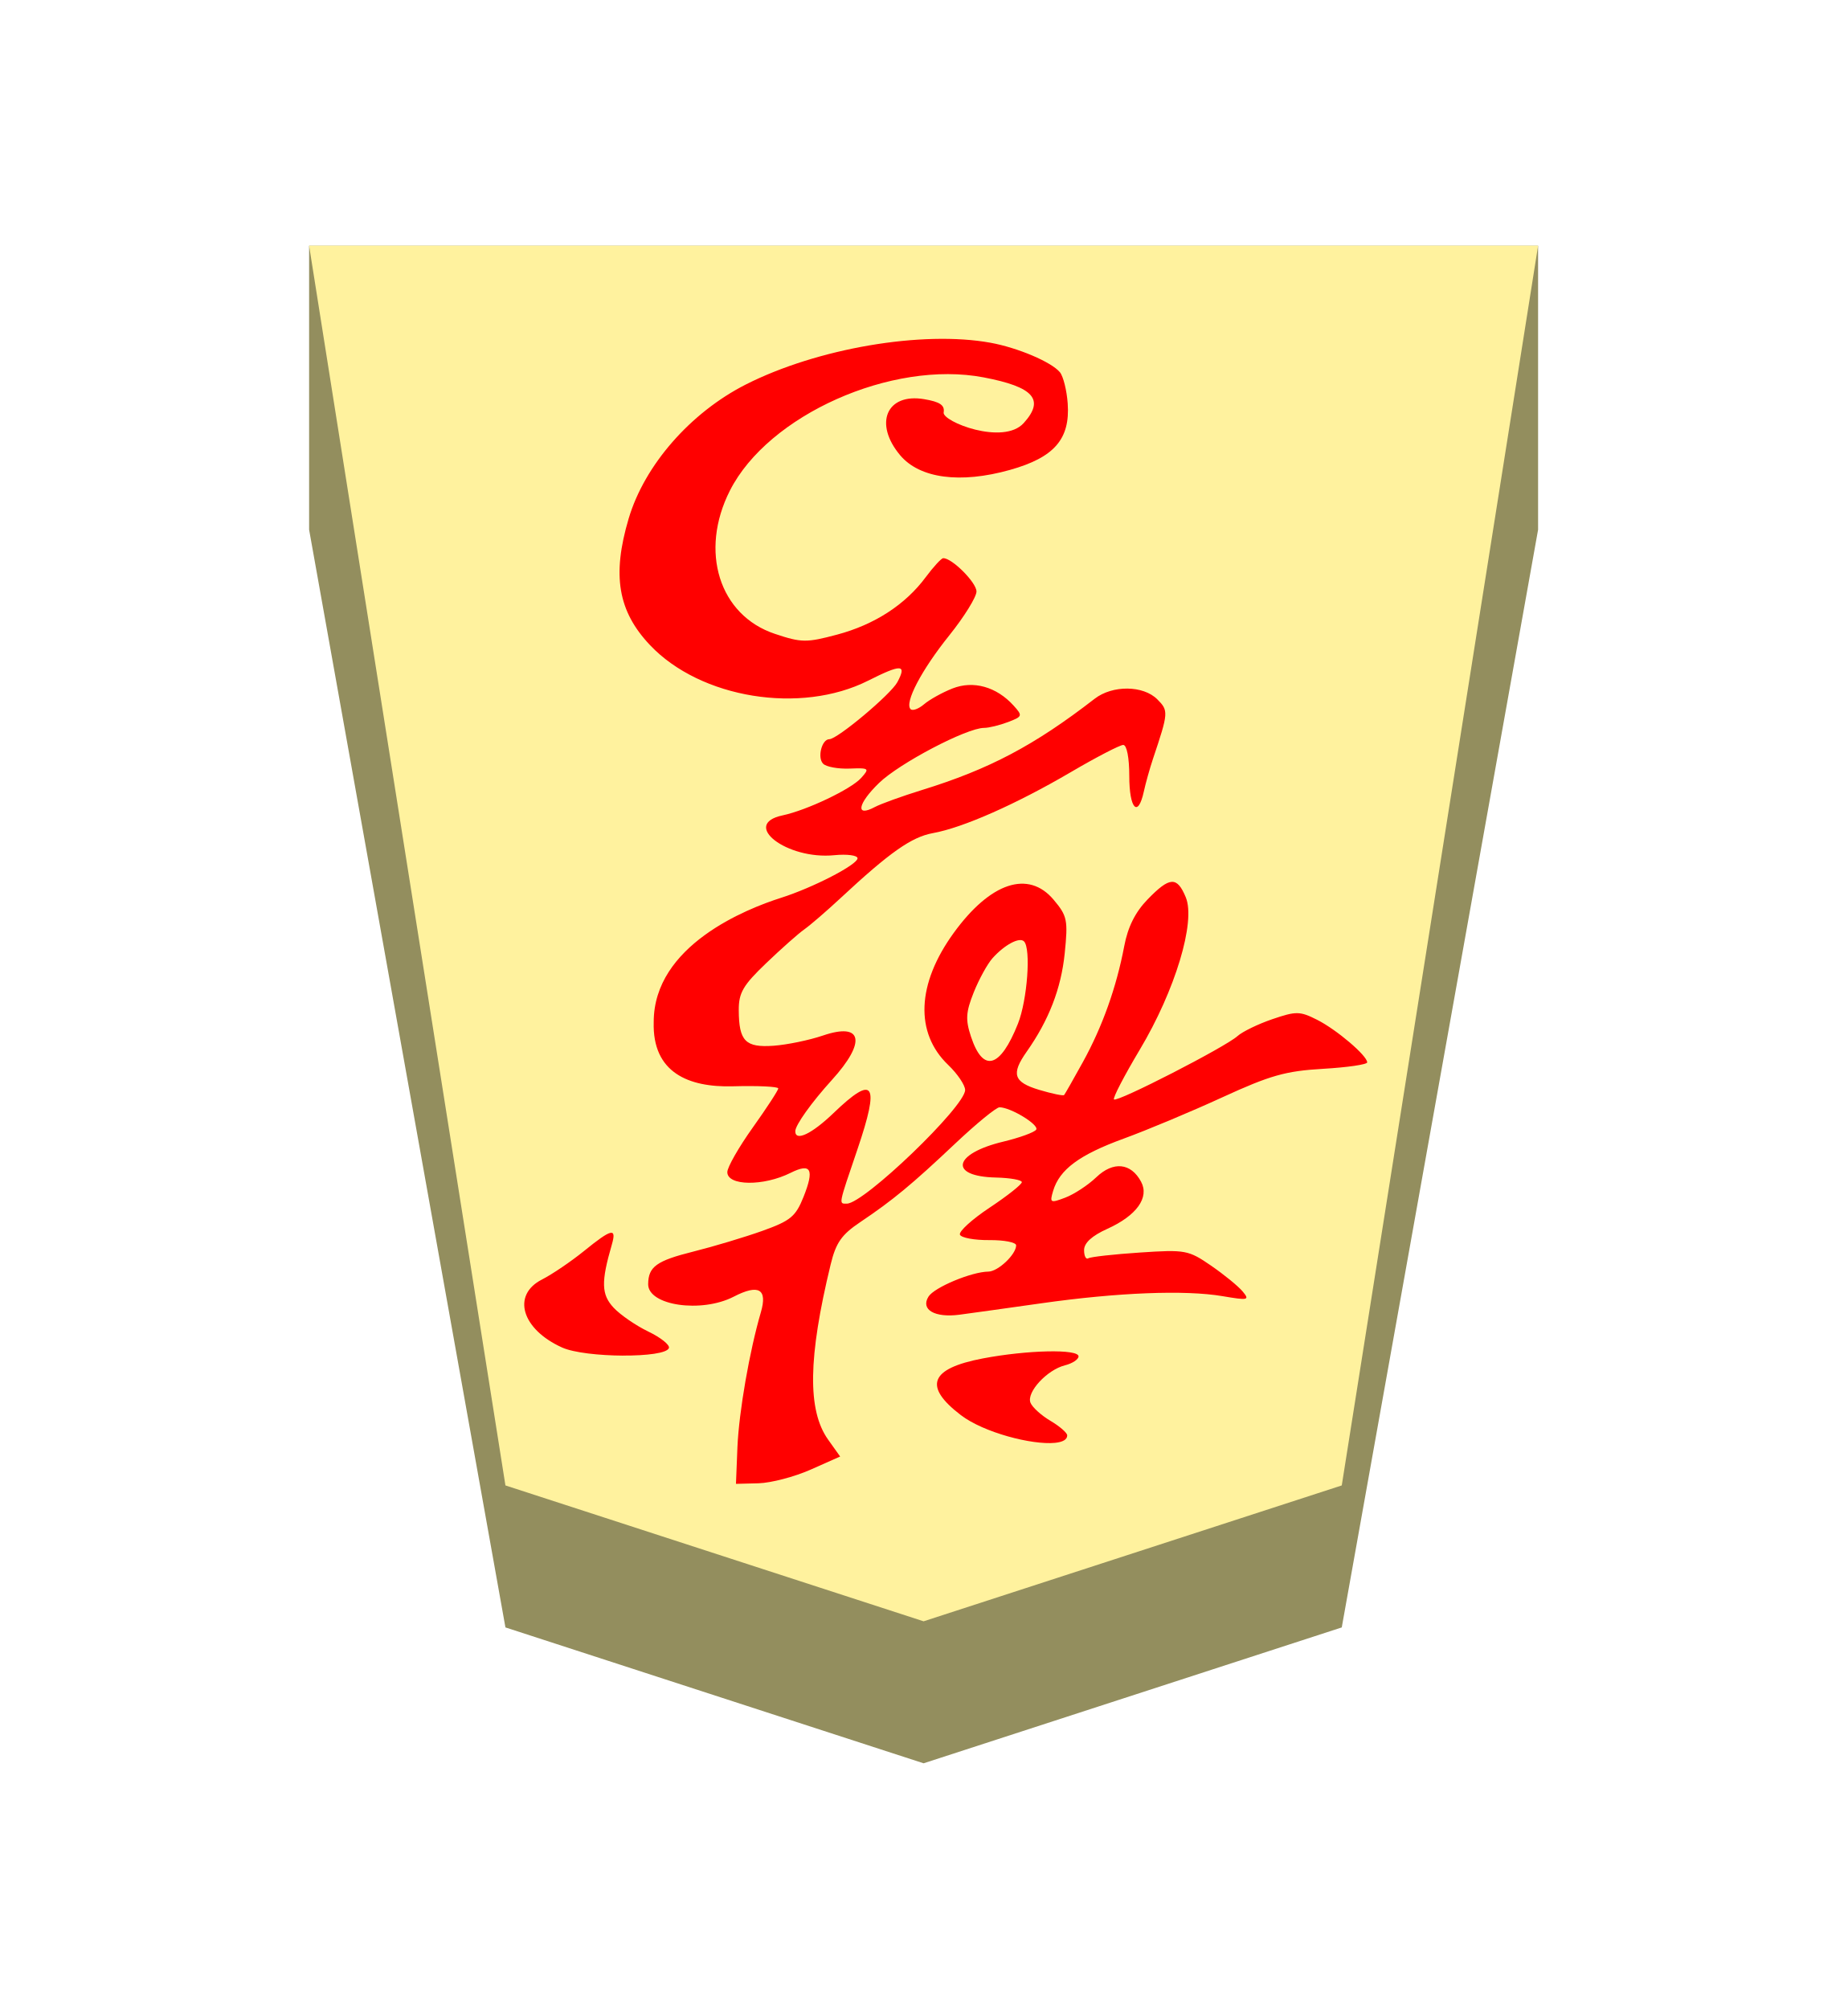
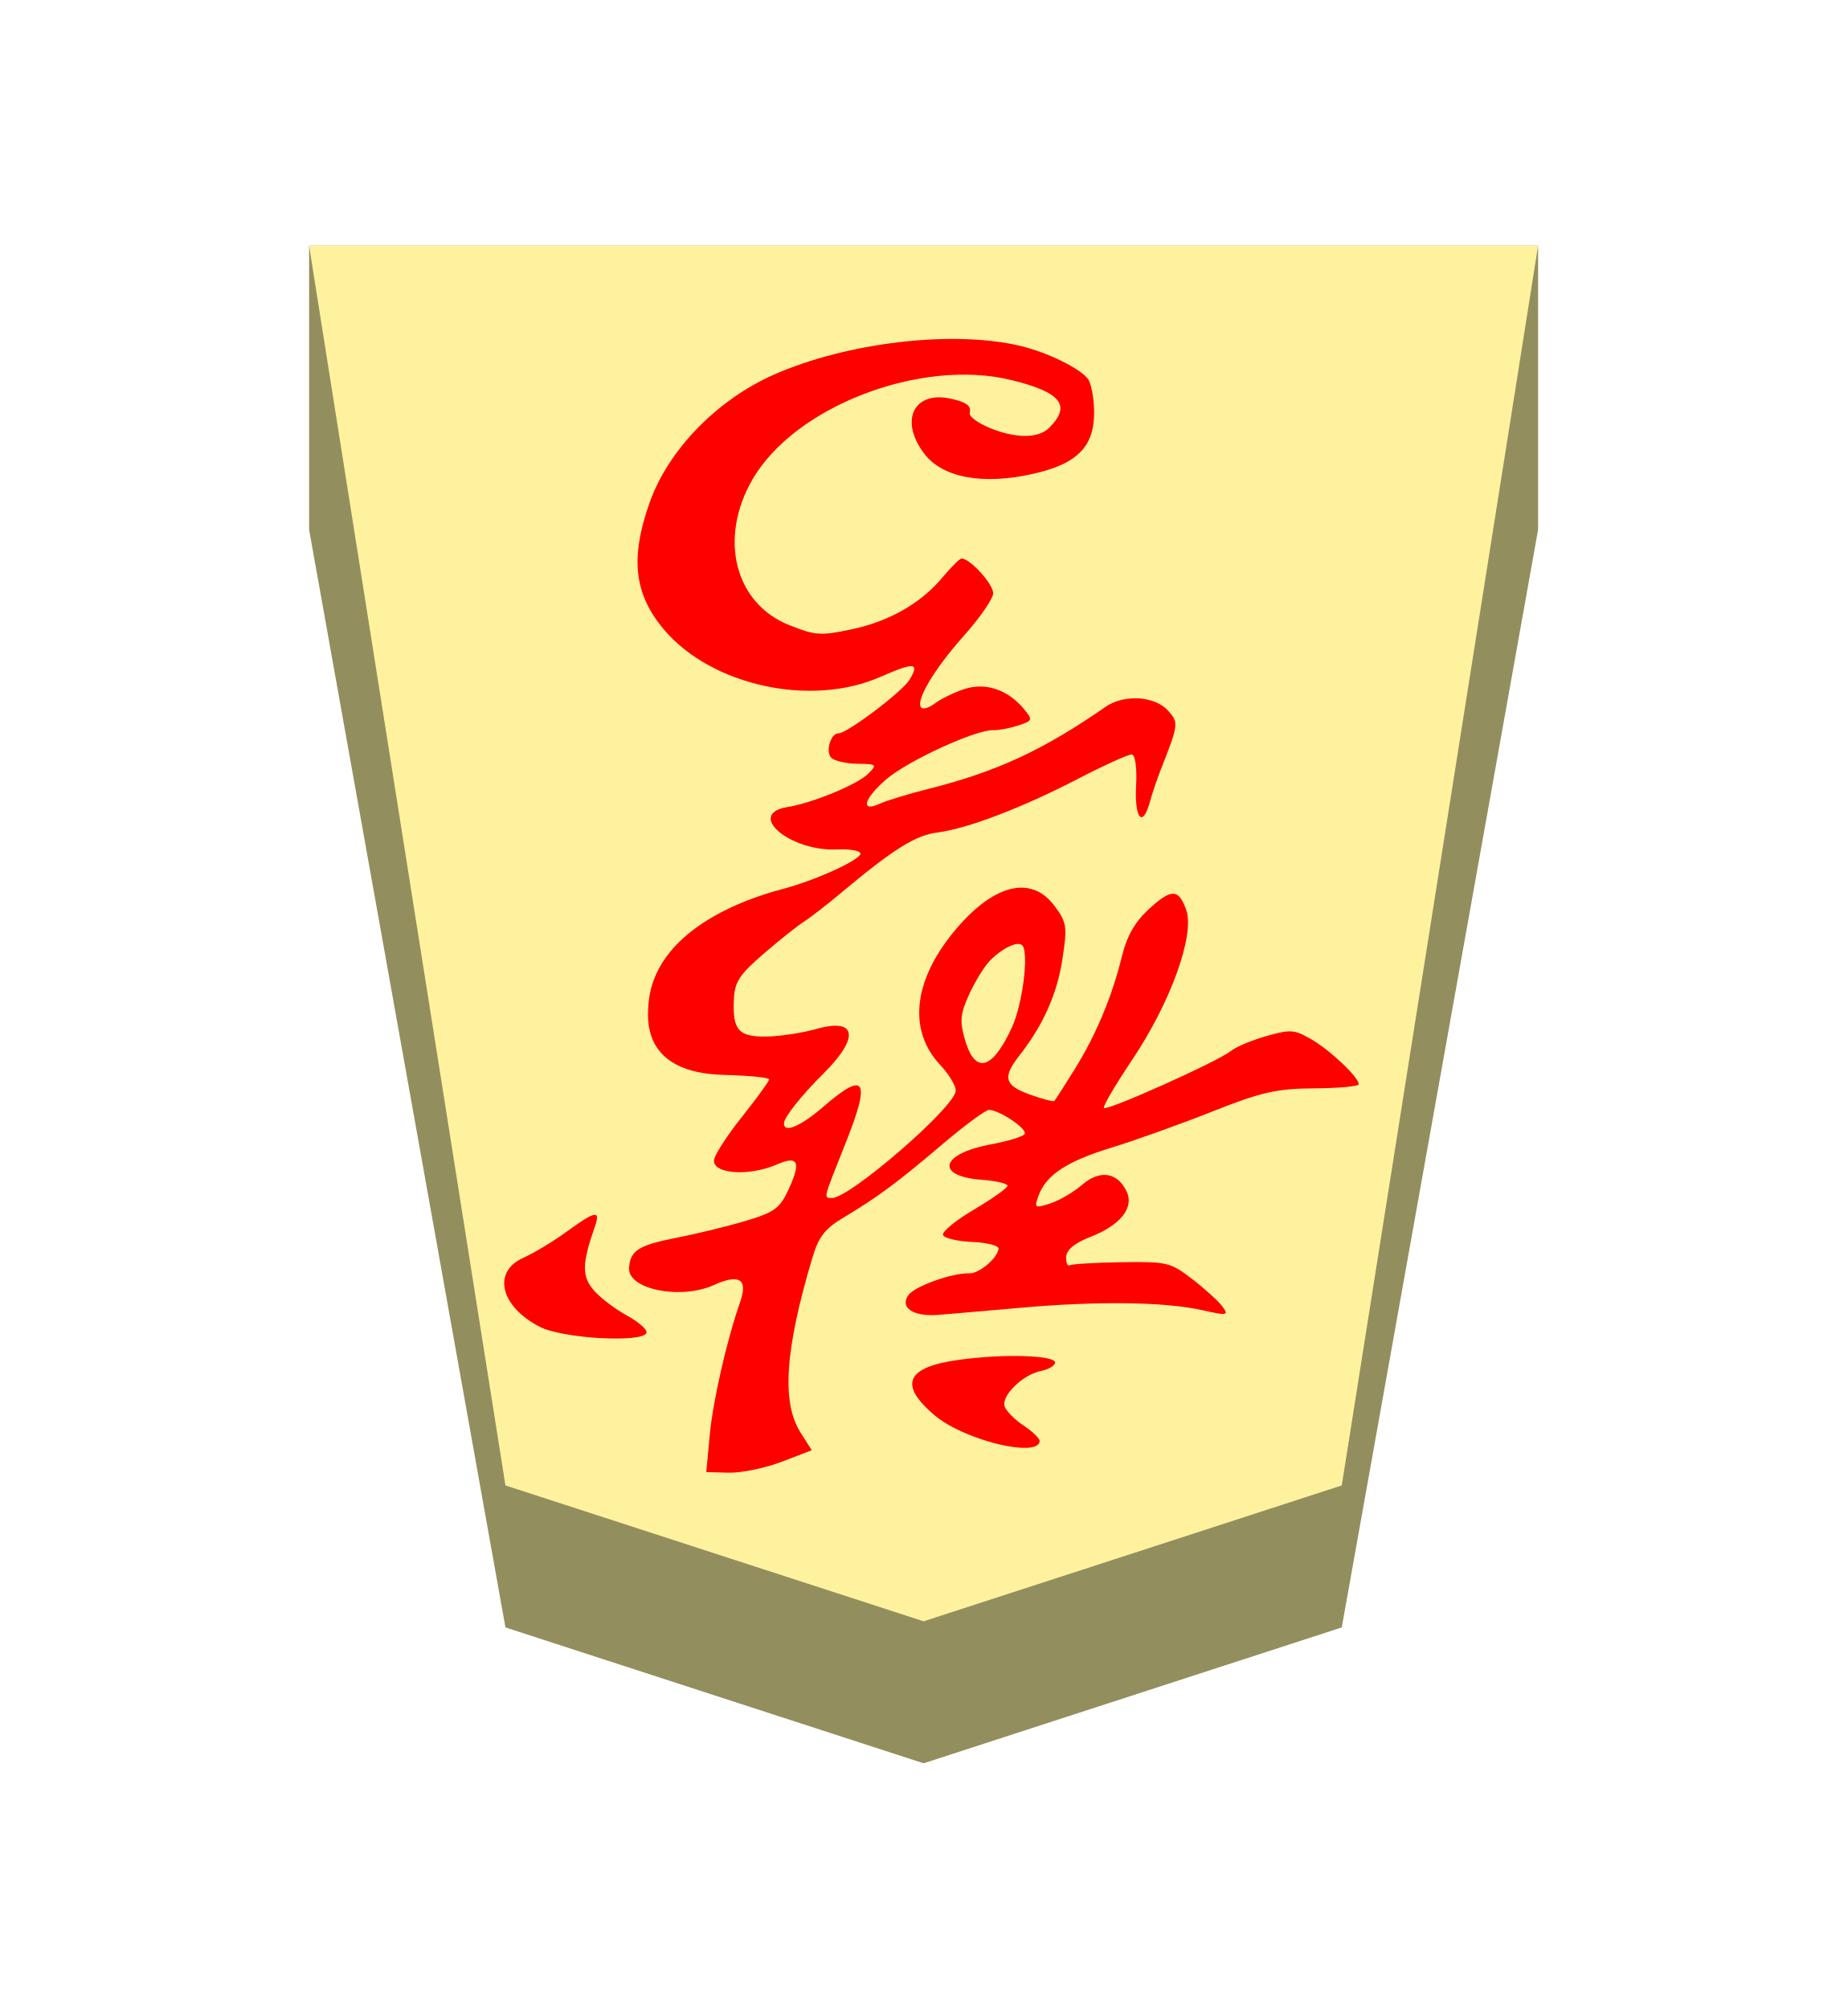
<svg xmlns="http://www.w3.org/2000/svg" viewBox="-1.542 -1.677 41.634 45.274" version="1.1" id="svg1" xml:space="preserve">
  <defs id="defs1" />
  <g id="layer1" transform="rotate(180,62.1375,101.93)">
    <path style="fill:#938e5e;fill-opacity:1;fill-rule:evenodd;stroke:none;stroke-width:0.982;stroke-linecap:round;stroke-linejoin:round;stroke-dasharray:none;stroke-opacity:1;paint-order:stroke fill markers" d="m 118.85,200 v -6.4 L 114.425,168.862 105,165.8 95.575,168.862 91.15,193.6 l 2e-6,6.4 z" id="path12" />
    <path style="display:inline;fill:#fff29e;fill-opacity:1;fill-rule:evenodd;stroke:none;stroke-width:0.373;stroke-linecap:round;stroke-linejoin:round;paint-order:stroke fill markers" d="m 105,169 9.425,3.062 L 118.85,200 H 91.15 l 4.425,-27.938 z" id="path13" />
-     <path id="path7" style="display:inline;fill:#ff0000;stroke-width:0.482;fill-opacity:1" d="m 109.229,172.098 -0.51,0.013 c -0.281,0.008 -0.809,0.146 -1.174,0.308 l -0.664,0.295 0.272,0.382 c 0.468,0.658 0.451,1.849 -0.058,3.946 -0.119,0.49 -0.246,0.672 -0.665,0.953 -0.737,0.495 -1.165,0.849 -2.146,1.775 -0.474,0.447 -0.922,0.814 -0.995,0.814 -0.249,0 -0.895,-0.393 -0.827,-0.503 0.037,-0.06 0.369,-0.181 0.738,-0.27 1.138,-0.272 1.243,-0.787 0.166,-0.81 -0.319,-0.008 -0.58,-0.054 -0.58,-0.104 -3e-5,-0.051 0.326,-0.309 0.725,-0.574 0.399,-0.265 0.7,-0.539 0.67,-0.61 -0.03,-0.07 -0.328,-0.125 -0.661,-0.122 -0.333,0.003 -0.606,-0.05 -0.606,-0.118 0,-0.204 0.408,-0.59 0.626,-0.592 0.379,-0.004 1.22,-0.355 1.35,-0.564 0.183,-0.293 -0.141,-0.481 -0.7,-0.407 -0.246,0.032 -1.078,0.149 -1.85,0.258 -1.713,0.243 -3.235,0.303 -4.077,0.16 -0.582,-0.099 -0.618,-0.091 -0.454,0.106 0.098,0.118 0.418,0.379 0.711,0.581 0.511,0.351 0.579,0.364 1.602,0.296 0.588,-0.039 1.112,-0.097 1.165,-0.13 0.053,-0.033 0.096,0.05 0.096,0.184 0,0.162 -0.176,0.323 -0.524,0.48 -0.66,0.298 -0.952,0.705 -0.761,1.061 0.228,0.427 0.627,0.467 1.01,0.101 0.186,-0.178 0.501,-0.384 0.699,-0.459 0.337,-0.128 0.354,-0.118 0.274,0.151 -0.144,0.483 -0.59,0.814 -1.591,1.179 -0.526,0.192 -1.528,0.611 -2.226,0.932 -1.074,0.493 -1.422,0.592 -2.265,0.641 -0.548,0.032 -0.997,0.097 -0.997,0.145 0,0.152 0.686,0.736 1.127,0.959 0.39,0.197 0.473,0.198 1.01,0.015 0.322,-0.11 0.676,-0.282 0.787,-0.382 0.272,-0.246 2.713,-1.498 2.783,-1.427 0.031,0.031 -0.231,0.534 -0.58,1.119 -0.799,1.336 -1.267,2.885 -1.038,3.437 0.197,0.476 0.362,0.466 0.861,-0.049 0.278,-0.287 0.444,-0.619 0.526,-1.053 0.176,-0.929 0.493,-1.817 0.932,-2.612 0.213,-0.386 0.403,-0.72 0.423,-0.743 0.02,-0.022 0.271,0.03 0.559,0.116 0.581,0.174 0.641,0.356 0.284,0.862 -0.499,0.709 -0.775,1.421 -0.856,2.21 -0.077,0.756 -0.059,0.847 0.249,1.213 0.57,0.677 1.427,0.392 2.255,-0.751 0.83,-1.146 0.876,-2.249 0.123,-2.97 -0.211,-0.202 -0.383,-0.457 -0.383,-0.567 9e-4,-0.372 2.279,-2.56 2.665,-2.56 0.186,0 0.197,-0.055 -0.237,1.221 -0.51,1.5 -0.379,1.701 0.537,0.821 0.491,-0.472 0.863,-0.649 0.863,-0.411 0,0.138 -0.365,0.649 -0.826,1.157 -0.78,0.859 -0.69,1.304 0.203,1 0.309,-0.105 0.808,-0.208 1.11,-0.23 0.637,-0.046 0.784,0.104 0.787,0.801 0.002,0.392 -0.096,0.561 -0.617,1.059 -0.34,0.326 -0.728,0.67 -0.861,0.763 -0.133,0.094 -0.501,0.411 -0.817,0.705 -1.109,1.032 -1.6,1.377 -2.082,1.464 -0.677,0.122 -1.875,0.652 -3.109,1.375 -0.574,0.337 -1.106,0.612 -1.18,0.612 -0.08,0 -0.136,-0.29 -0.136,-0.702 0,-0.738 -0.196,-0.949 -0.327,-0.351 -0.042,0.193 -0.135,0.523 -0.205,0.734 -0.353,1.052 -0.356,1.09 -0.099,1.347 0.317,0.317 1.01,0.323 1.411,0.013 1.359,-1.052 2.374,-1.588 3.893,-2.057 0.449,-0.139 0.928,-0.312 1.063,-0.384 0.443,-0.237 0.389,0.073 -0.095,0.542 -0.46,0.446 -1.977,1.242 -2.368,1.242 -0.107,0 -0.349,0.059 -0.539,0.131 -0.328,0.125 -0.334,0.142 -0.127,0.371 0.385,0.426 0.909,0.572 1.379,0.386 0.228,-0.09 0.516,-0.25 0.639,-0.355 0.123,-0.105 0.26,-0.155 0.304,-0.111 0.143,0.143 -0.244,0.881 -0.872,1.663 -0.337,0.42 -0.613,0.866 -0.613,0.989 0,0.203 0.557,0.759 0.751,0.75 0.043,-0.002 0.219,-0.194 0.392,-0.426 0.461,-0.622 1.156,-1.072 2.002,-1.297 0.688,-0.183 0.8,-0.182 1.398,0.018 1.256,0.418 1.709,1.86 1.014,3.23 -0.862,1.701 -3.651,2.945 -5.718,2.55 -1.133,-0.216 -1.382,-0.501 -0.903,-1.03 0.462,-0.51 1.84,0.035 1.804,0.24 -0.028,0.163 0.083,0.239 0.44,0.299 0.846,0.143 1.141,-0.549 0.54,-1.264 -0.44,-0.523 -1.354,-0.645 -2.475,-0.33 -0.997,0.28 -1.358,0.694 -1.301,1.496 0.021,0.296 0.1,0.614 0.176,0.705 0.19,0.23 0.948,0.552 1.562,0.664 1.537,0.28 3.905,-0.124 5.516,-0.94 1.248,-0.633 2.283,-1.816 2.641,-3.02 0.38,-1.28 0.243,-2.091 -0.484,-2.857 -1.137,-1.198 -3.393,-1.564 -4.914,-0.797 -0.751,0.378 -0.875,0.372 -0.658,-0.034 0.148,-0.276 1.353,-1.286 1.534,-1.286 0.17,0 0.275,-0.417 0.139,-0.553 -0.07,-0.07 -0.338,-0.119 -0.595,-0.109 -0.443,0.017 -0.457,0.006 -0.26,-0.213 0.229,-0.253 1.221,-0.725 1.771,-0.842 0.946,-0.201 -0.096,-1.003 -1.165,-0.897 -0.289,0.029 -0.526,-0.003 -0.526,-0.069 0,-0.144 1.002,-0.662 1.723,-0.891 0.778,-0.247 2.871,-1.073 2.871,-2.8 0.033,-1.142 -0.787,-1.473 -1.776,-1.448 -0.567,0.016 -1.031,-0.006 -1.031,-0.048 0,-0.042 0.258,-0.438 0.574,-0.881 0.316,-0.443 0.574,-0.895 0.574,-1.005 0,-0.312 -0.815,-0.322 -1.427,-0.016 -0.461,0.23 -0.54,0.082 -0.29,-0.544 0.177,-0.442 0.293,-0.537 0.927,-0.764 0.399,-0.142 1.097,-0.352 1.55,-0.465 0.836,-0.209 1.02,-0.341 1.024,-0.735 0.005,-0.483 -1.202,-0.659 -1.93,-0.282 -0.561,0.29 -0.764,0.172 -0.61,-0.353 0.255,-0.871 0.493,-2.236 0.528,-3.038 z m -7.188,0.924 c -0.171,0.017 -0.278,0.07 -0.278,0.168 0,0.058 0.171,0.206 0.379,0.329 0.208,0.123 0.411,0.307 0.45,0.41 0.09,0.236 -0.375,0.739 -0.777,0.84 -0.169,0.042 -0.307,0.134 -0.307,0.202 0,0.17 1.156,0.144 2.159,-0.047 1.191,-0.227 1.345,-0.627 0.492,-1.278 -0.515,-0.393 -1.604,-0.674 -2.117,-0.624 z m 9.733,1.967 c -0.527,-0.003 -0.997,0.054 -1.034,0.171 -0.022,0.07 0.186,0.236 0.463,0.369 0.277,0.133 0.629,0.374 0.782,0.537 0.279,0.297 0.287,0.58 0.042,1.423 -0.113,0.389 0.002,0.363 0.627,-0.144 0.293,-0.237 0.719,-0.526 0.947,-0.642 0.687,-0.349 0.459,-1.121 -0.452,-1.532 -0.263,-0.119 -0.846,-0.18 -1.373,-0.183 z m -8.323,6.648 c 0.181,-0.05 0.345,0.128 0.481,0.539 0.127,0.384 0.116,0.551 -0.062,0.998 -0.118,0.295 -0.309,0.643 -0.425,0.772 -0.272,0.302 -0.605,0.48 -0.708,0.377 -0.161,-0.161 -0.075,-1.322 0.136,-1.854 0.2,-0.503 0.397,-0.782 0.578,-0.832 z" transform="translate(2.6325358e-6,-4.7896239e-4)" />
+     <g transform="rotate(3 104.500 185.000)">
+       <path id="path7" style="display:inline;fill:#ff0000;stroke-width:0.482;fill-opacity:1" d="m 109.229,172.098 -0.51,0.013 c -0.281,0.008 -0.809,0.146 -1.174,0.308 l -0.664,0.295 0.272,0.382 c 0.468,0.658 0.451,1.849 -0.058,3.946 -0.119,0.49 -0.246,0.672 -0.665,0.953 -0.737,0.495 -1.165,0.849 -2.146,1.775 -0.474,0.447 -0.922,0.814 -0.995,0.814 -0.249,0 -0.895,-0.393 -0.827,-0.503 0.037,-0.06 0.369,-0.181 0.738,-0.27 1.138,-0.272 1.243,-0.787 0.166,-0.81 -0.319,-0.008 -0.58,-0.054 -0.58,-0.104 -3e-5,-0.051 0.326,-0.309 0.725,-0.574 0.399,-0.265 0.7,-0.539 0.67,-0.61 -0.03,-0.07 -0.328,-0.125 -0.661,-0.122 -0.333,0.003 -0.606,-0.05 -0.606,-0.118 0,-0.204 0.408,-0.59 0.626,-0.592 0.379,-0.004 1.22,-0.355 1.35,-0.564 0.183,-0.293 -0.141,-0.481 -0.7,-0.407 -0.246,0.032 -1.078,0.149 -1.85,0.258 -1.713,0.243 -3.235,0.303 -4.077,0.16 -0.582,-0.099 -0.618,-0.091 -0.454,0.106 0.098,0.118 0.418,0.379 0.711,0.581 0.511,0.351 0.579,0.364 1.602,0.296 0.588,-0.039 1.112,-0.097 1.165,-0.13 0.053,-0.033 0.096,0.05 0.096,0.184 0,0.162 -0.176,0.323 -0.524,0.48 -0.66,0.298 -0.952,0.705 -0.761,1.061 0.228,0.427 0.627,0.467 1.01,0.101 0.186,-0.178 0.501,-0.384 0.699,-0.459 0.337,-0.128 0.354,-0.118 0.274,0.151 -0.144,0.483 -0.59,0.814 -1.591,1.179 -0.526,0.192 -1.528,0.611 -2.226,0.932 -1.074,0.493 -1.422,0.592 -2.265,0.641 -0.548,0.032 -0.997,0.097 -0.997,0.145 0,0.152 0.686,0.736 1.127,0.959 0.39,0.197 0.473,0.198 1.01,0.015 0.322,-0.11 0.676,-0.282 0.787,-0.382 0.272,-0.246 2.713,-1.498 2.783,-1.427 0.031,0.031 -0.231,0.534 -0.58,1.119 -0.799,1.336 -1.267,2.885 -1.038,3.437 0.197,0.476 0.362,0.466 0.861,-0.049 0.278,-0.287 0.444,-0.619 0.526,-1.053 0.176,-0.929 0.493,-1.817 0.932,-2.612 0.213,-0.386 0.403,-0.72 0.423,-0.743 0.02,-0.022 0.271,0.03 0.559,0.116 0.581,0.174 0.641,0.356 0.284,0.862 -0.499,0.709 -0.775,1.421 -0.856,2.21 -0.077,0.756 -0.059,0.847 0.249,1.213 0.57,0.677 1.427,0.392 2.255,-0.751 0.83,-1.146 0.876,-2.249 0.123,-2.97 -0.211,-0.202 -0.383,-0.457 -0.383,-0.567 9e-4,-0.372 2.279,-2.56 2.665,-2.56 0.186,0 0.197,-0.055 -0.237,1.221 -0.51,1.5 -0.379,1.701 0.537,0.821 0.491,-0.472 0.863,-0.649 0.863,-0.411 0,0.138 -0.365,0.649 -0.826,1.157 -0.78,0.859 -0.69,1.304 0.203,1 0.309,-0.105 0.808,-0.208 1.11,-0.23 0.637,-0.046 0.784,0.104 0.787,0.801 0.002,0.392 -0.096,0.561 -0.617,1.059 -0.34,0.326 -0.728,0.67 -0.861,0.763 -0.133,0.094 -0.501,0.411 -0.817,0.705 -1.109,1.032 -1.6,1.377 -2.082,1.464 -0.677,0.122 -1.875,0.652 -3.109,1.375 -0.574,0.337 -1.106,0.612 -1.18,0.612 -0.08,0 -0.136,-0.29 -0.136,-0.702 0,-0.738 -0.196,-0.949 -0.327,-0.351 -0.042,0.193 -0.135,0.523 -0.205,0.734 -0.353,1.052 -0.356,1.09 -0.099,1.347 0.317,0.317 1.01,0.323 1.411,0.013 1.359,-1.052 2.374,-1.588 3.893,-2.057 0.449,-0.139 0.928,-0.312 1.063,-0.384 0.443,-0.237 0.389,0.073 -0.095,0.542 -0.46,0.446 -1.977,1.242 -2.368,1.242 -0.107,0 -0.349,0.059 -0.539,0.131 -0.328,0.125 -0.334,0.142 -0.127,0.371 0.385,0.426 0.909,0.572 1.379,0.386 0.228,-0.09 0.516,-0.25 0.639,-0.355 0.123,-0.105 0.26,-0.155 0.304,-0.111 0.143,0.143 -0.244,0.881 -0.872,1.663 -0.337,0.42 -0.613,0.866 -0.613,0.989 0,0.203 0.557,0.759 0.751,0.75 0.043,-0.002 0.219,-0.194 0.392,-0.426 0.461,-0.622 1.156,-1.072 2.002,-1.297 0.688,-0.183 0.8,-0.182 1.398,0.018 1.256,0.418 1.709,1.86 1.014,3.23 -0.862,1.701 -3.651,2.945 -5.718,2.55 -1.133,-0.216 -1.382,-0.501 -0.903,-1.03 0.462,-0.51 1.84,0.035 1.804,0.24 -0.028,0.163 0.083,0.239 0.44,0.299 0.846,0.143 1.141,-0.549 0.54,-1.264 -0.44,-0.523 -1.354,-0.645 -2.475,-0.33 -0.997,0.28 -1.358,0.694 -1.301,1.496 0.021,0.296 0.1,0.614 0.176,0.705 0.19,0.23 0.948,0.552 1.562,0.664 1.537,0.28 3.905,-0.124 5.516,-0.94 1.248,-0.633 2.283,-1.816 2.641,-3.02 0.38,-1.28 0.243,-2.091 -0.484,-2.857 -1.137,-1.198 -3.393,-1.564 -4.914,-0.797 -0.751,0.378 -0.875,0.372 -0.658,-0.034 0.148,-0.276 1.353,-1.286 1.534,-1.286 0.17,0 0.275,-0.417 0.139,-0.553 -0.07,-0.07 -0.338,-0.119 -0.595,-0.109 -0.443,0.017 -0.457,0.006 -0.26,-0.213 0.229,-0.253 1.221,-0.725 1.771,-0.842 0.946,-0.201 -0.096,-1.003 -1.165,-0.897 -0.289,0.029 -0.526,-0.003 -0.526,-0.069 0,-0.144 1.002,-0.662 1.723,-0.891 0.778,-0.247 2.871,-1.073 2.871,-2.8 0.033,-1.142 -0.787,-1.473 -1.776,-1.448 -0.567,0.016 -1.031,-0.006 -1.031,-0.048 0,-0.042 0.258,-0.438 0.574,-0.881 0.316,-0.443 0.574,-0.895 0.574,-1.005 0,-0.312 -0.815,-0.322 -1.427,-0.016 -0.461,0.23 -0.54,0.082 -0.29,-0.544 0.177,-0.442 0.293,-0.537 0.927,-0.764 0.399,-0.142 1.097,-0.352 1.55,-0.465 0.836,-0.209 1.02,-0.341 1.024,-0.735 0.005,-0.483 -1.202,-0.659 -1.93,-0.282 -0.561,0.29 -0.764,0.172 -0.61,-0.353 0.255,-0.871 0.493,-2.236 0.528,-3.038 z m -7.188,0.924 c -0.171,0.017 -0.278,0.07 -0.278,0.168 0,0.058 0.171,0.206 0.379,0.329 0.208,0.123 0.411,0.307 0.45,0.41 0.09,0.236 -0.375,0.739 -0.777,0.84 -0.169,0.042 -0.307,0.134 -0.307,0.202 0,0.17 1.156,0.144 2.159,-0.047 1.191,-0.227 1.345,-0.627 0.492,-1.278 -0.515,-0.393 -1.604,-0.674 -2.117,-0.624 z m 9.733,1.967 c -0.527,-0.003 -0.997,0.054 -1.034,0.171 -0.022,0.07 0.186,0.236 0.463,0.369 0.277,0.133 0.629,0.374 0.782,0.537 0.279,0.297 0.287,0.58 0.042,1.423 -0.113,0.389 0.002,0.363 0.627,-0.144 0.293,-0.237 0.719,-0.526 0.947,-0.642 0.687,-0.349 0.459,-1.121 -0.452,-1.532 -0.263,-0.119 -0.846,-0.18 -1.373,-0.183 z m -8.323,6.648 c 0.181,-0.05 0.345,0.128 0.481,0.539 0.127,0.384 0.116,0.551 -0.062,0.998 -0.118,0.295 -0.309,0.643 -0.425,0.772 -0.272,0.302 -0.605,0.48 -0.708,0.377 -0.161,-0.161 -0.075,-1.322 0.136,-1.854 0.2,-0.503 0.397,-0.782 0.578,-0.832 z" transform="translate(2.6325358e-6,-4.7896239e-4)" />
+     </g>
  </g>
</svg>
